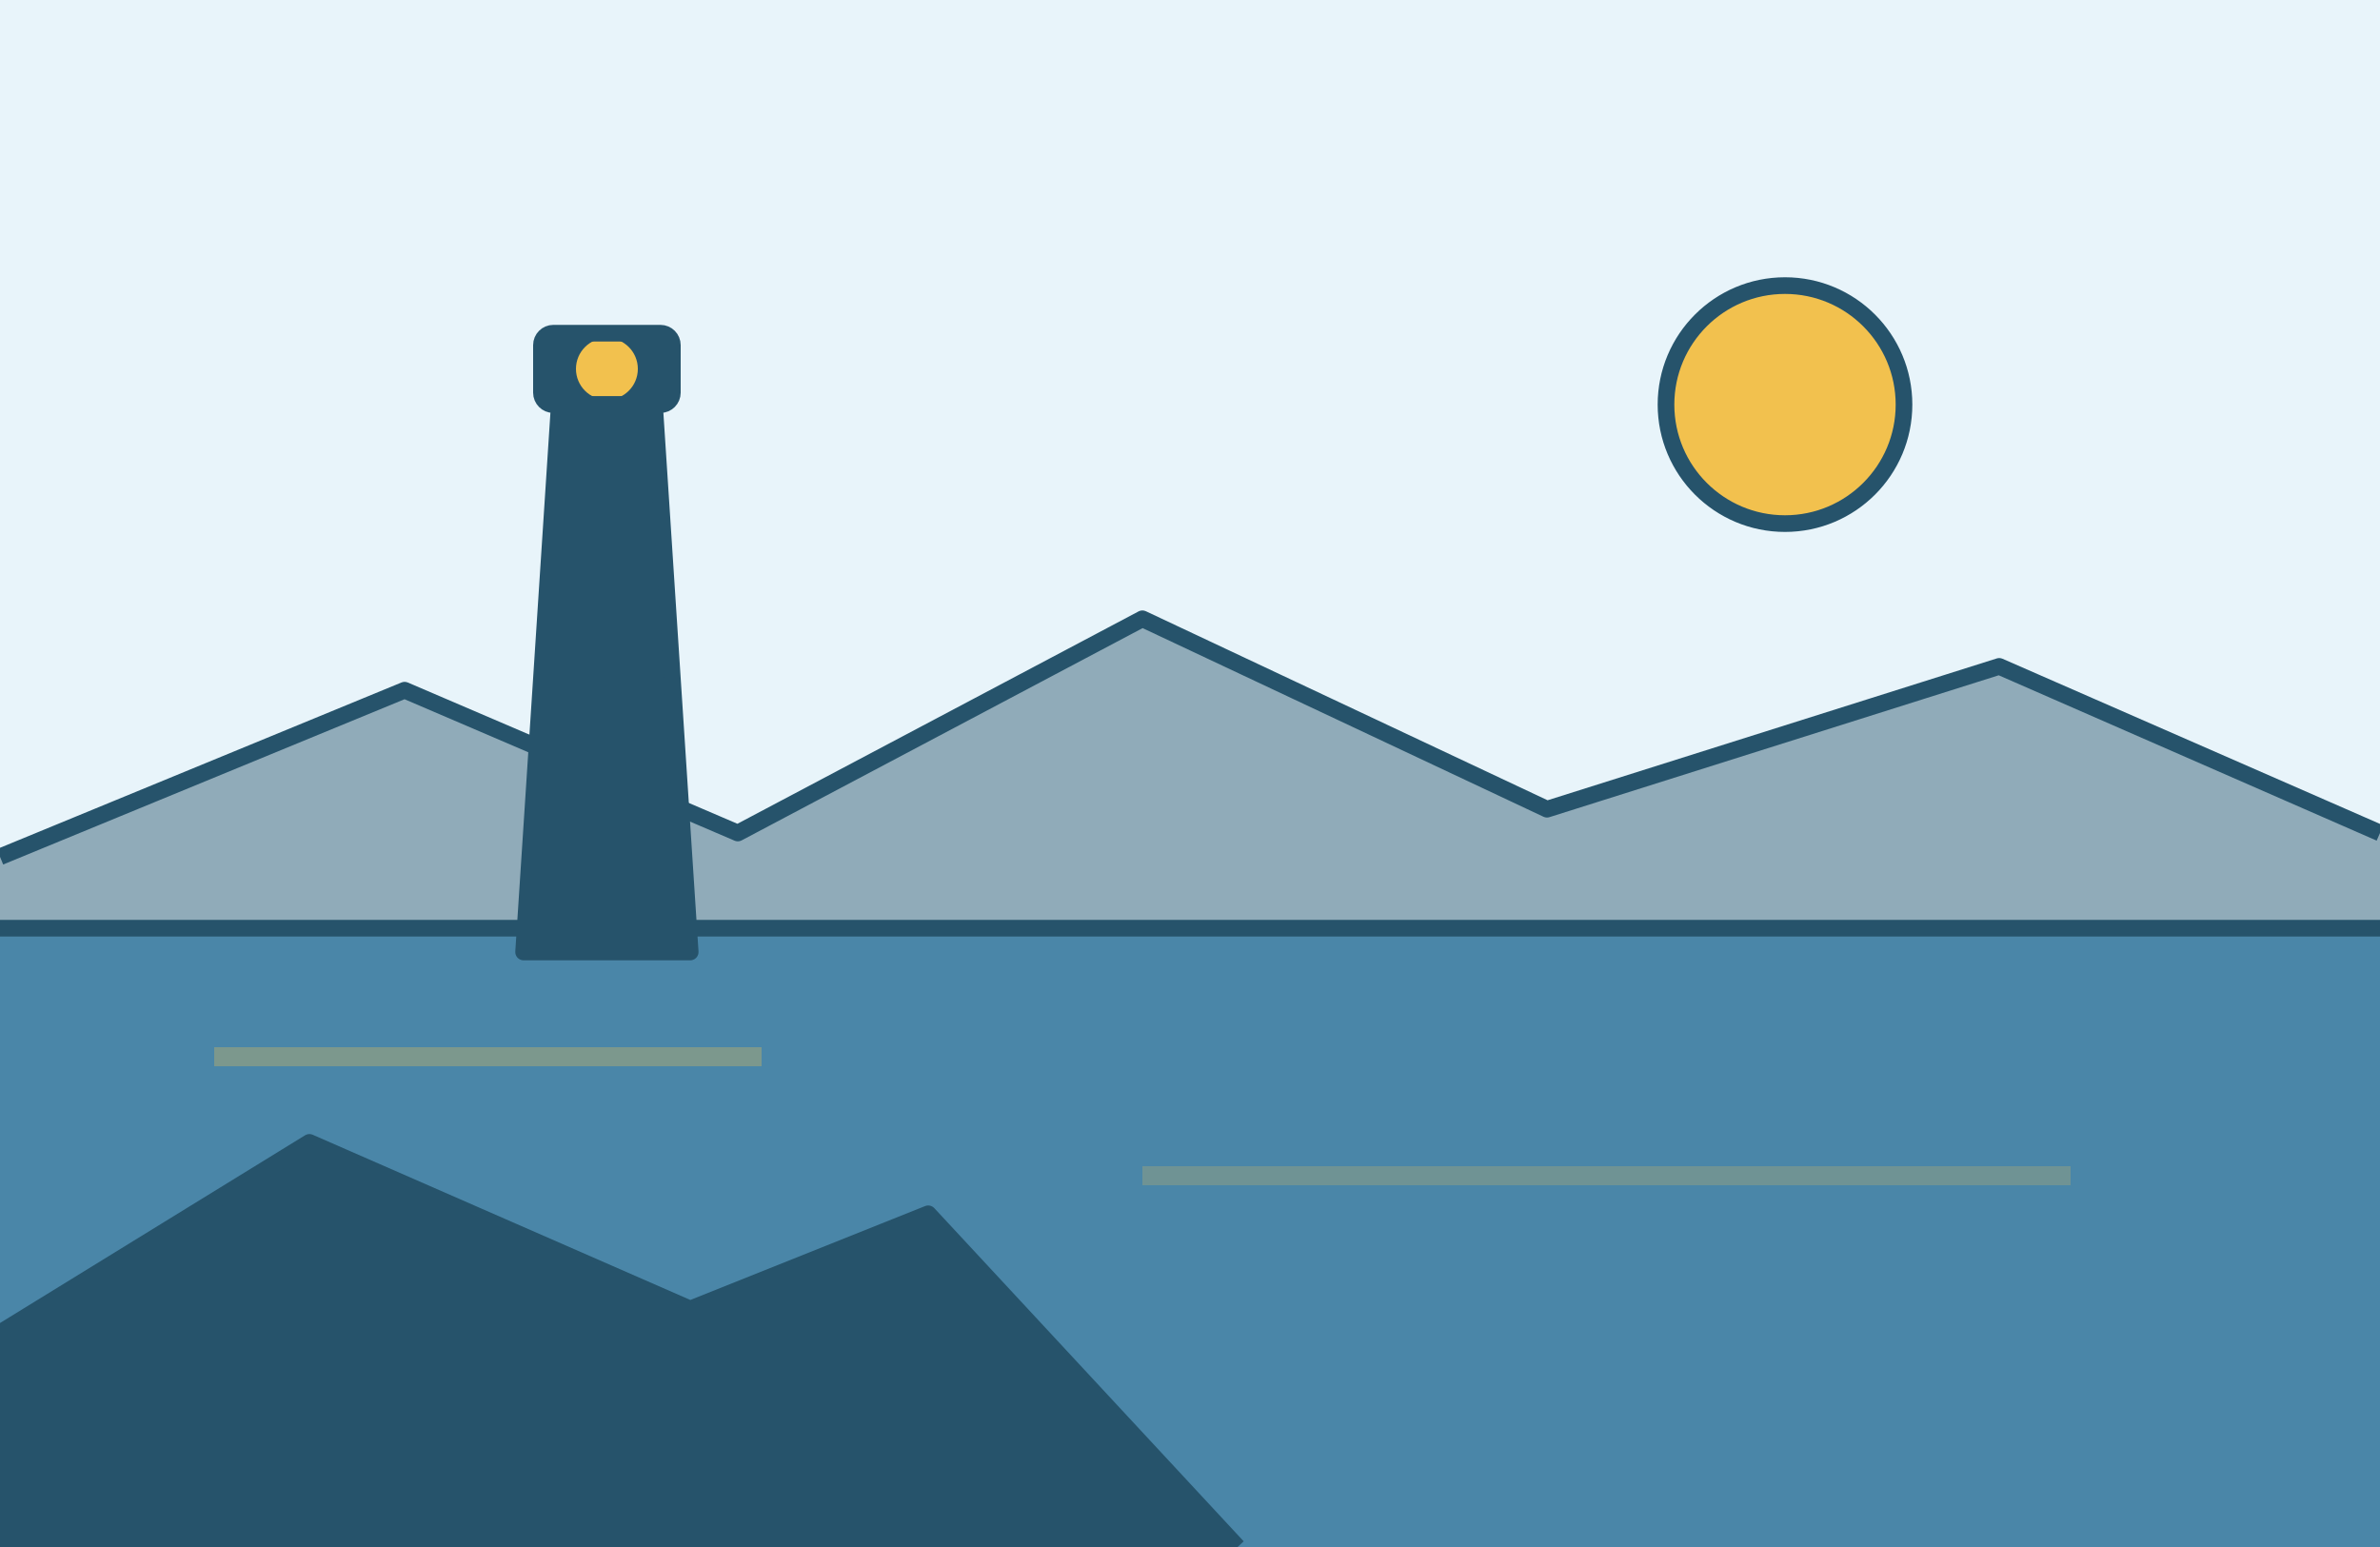
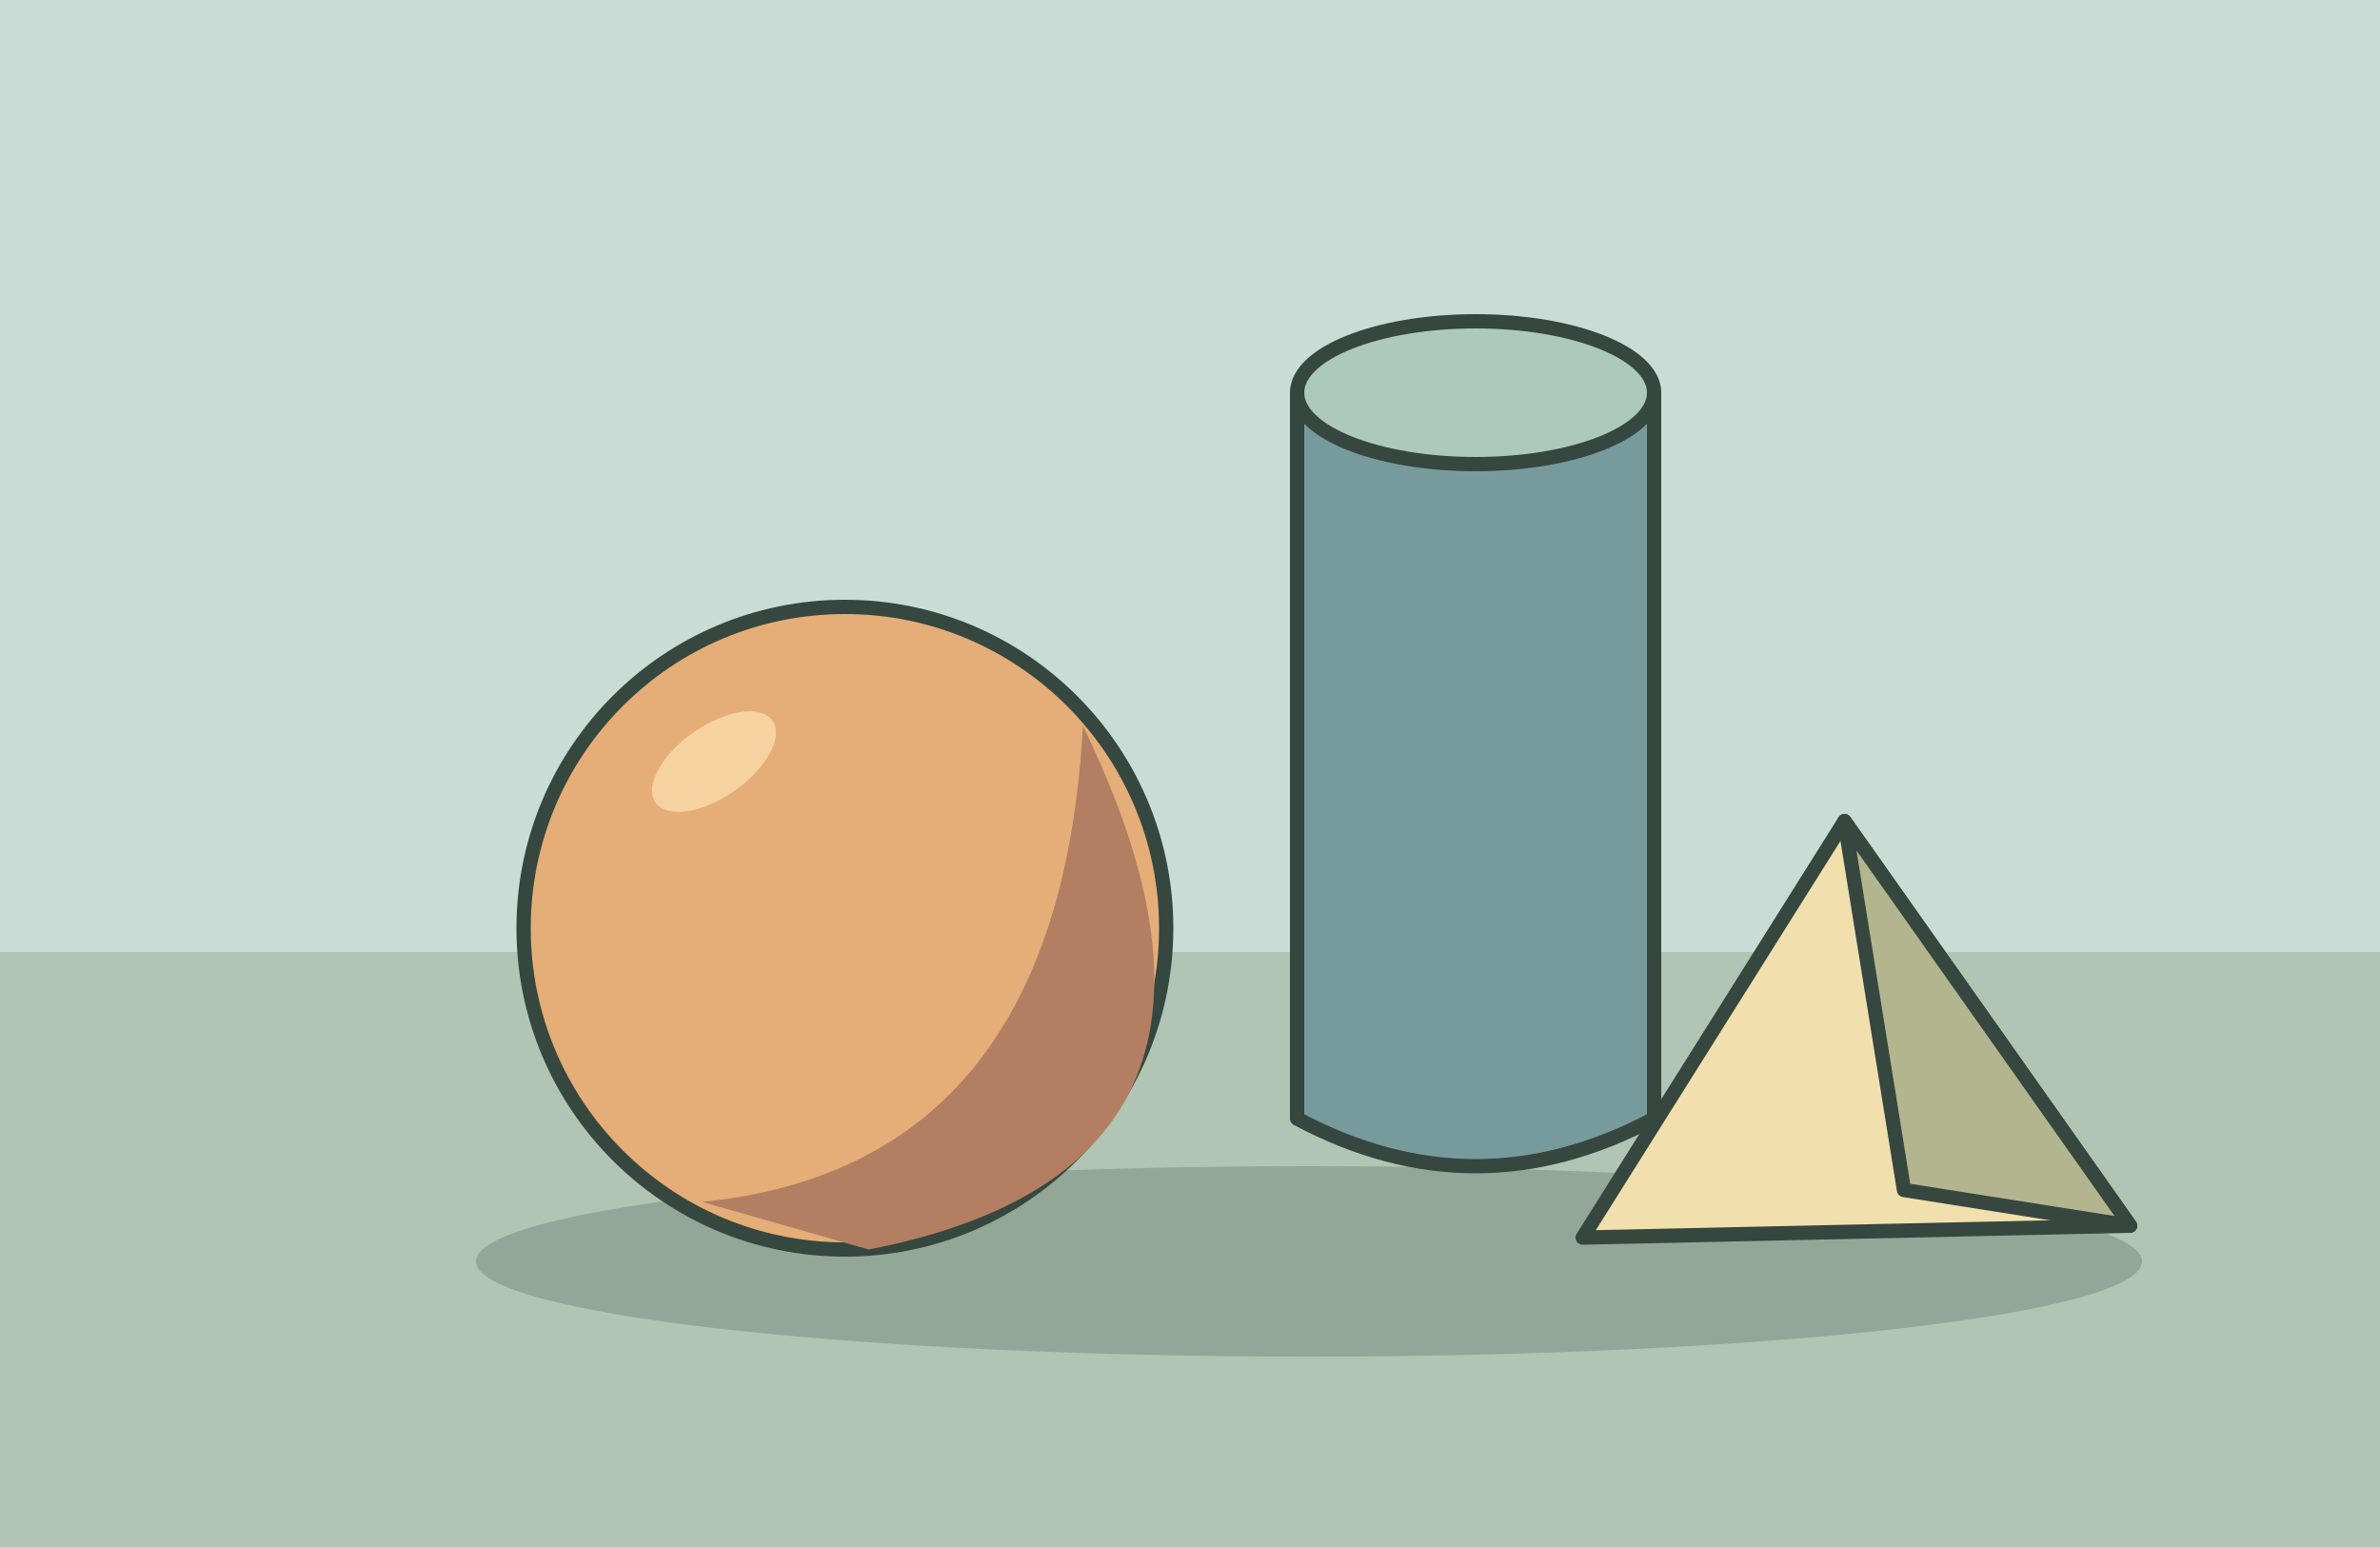
<svg xmlns="http://www.w3.org/2000/svg" viewBox="0 0 200 130" preserveAspectRatio="xMidYMid slice">
-   <defs />
-   <rect width="200" height="130" fill="#e8f4fa" />
-   <circle cx="150" cy="34" r="10" fill="#f2c14e" />
-   <rect x="0" y="52" width="200" height="26" fill="#e8f4fa" opacity=".45" />
-   <polygon points="0,72 34,58 62,70 96,52 130,68 168,56 200,70 200,82 0,82" fill="#26536b" opacity=".45" />
-   <rect x="0" y="78" width="200" height="52" fill="#4a86a8" />
-   <rect x="18" y="88" width="46" height="1.6" fill="#f2c14e" opacity="0.3" />
-   <rect x="96" y="98" width="78" height="1.6" fill="#f2c14e" opacity="0.22" />
-   <rect x="18" y="110" width="34" height="1.6" fill="#f2c14e" opacity="0.16" />
-   <polygon points="44,80 47,34 55,34 58,80" fill="#26536b" />
-   <rect x="45.5" y="28" width="11" height="6" rx="1" fill="#26536b" />
-   <circle cx="51" cy="31" r="2.6" fill="#f2c14e" />
-   <polygon points="0,112 26,96 58,110 78,102 104,130 0,130" fill="#26536b" />
-   <g fill="none" stroke="#26536b" stroke-width="1.4" stroke-linejoin="round">
-     <polygon points="44,80 47,34 55,34 58,80" />
-     <rect x="45.5" y="28" width="11" height="6" rx="1" />
-     <polyline points="0,112 26,96 58,110 78,102 104,130" />
-     <polyline points="0,78 200,78" />
-     <polyline points="0,72 34,58 62,70 96,52 130,68 168,56 200,70" />
-     <circle cx="150" cy="34" r="10" />
+   <rect width="200" height="130" fill="#c9ddd7" />
+   <path d="M0 80H200V130H0Z" fill="#b0c5b3" />
+   <ellipse cx="110" cy="106" rx="70" ry="8" fill="#293b34" opacity=".22" />
+   <g stroke="#36473f" stroke-width="1.2" stroke-linejoin="round">
+     <path d="M109 33H139V94Q124 102 109 94Z" fill="#779b9c" />
+     <ellipse cx="124" cy="33" rx="15" ry="6" fill="#acc9bc" />
+     <circle cx="71" cy="78" r="27" fill="#e5ad77" />
+     <path d="M91 61Q109 98 73 105L59 101Q89 98 91 61" fill="#b47e62" stroke="none" />
+     <path d="M133 104L155 69L179 103Z" fill="#f1dfad" />
+     <path d="M155 69L160 100L179 103Z" fill="#b3b58e" />
+     <ellipse cx="60" cy="64" rx="6" ry="3" fill="#f5d2a0" stroke="none" transform="rotate(-35 60 64)" />
  </g>
</svg>
